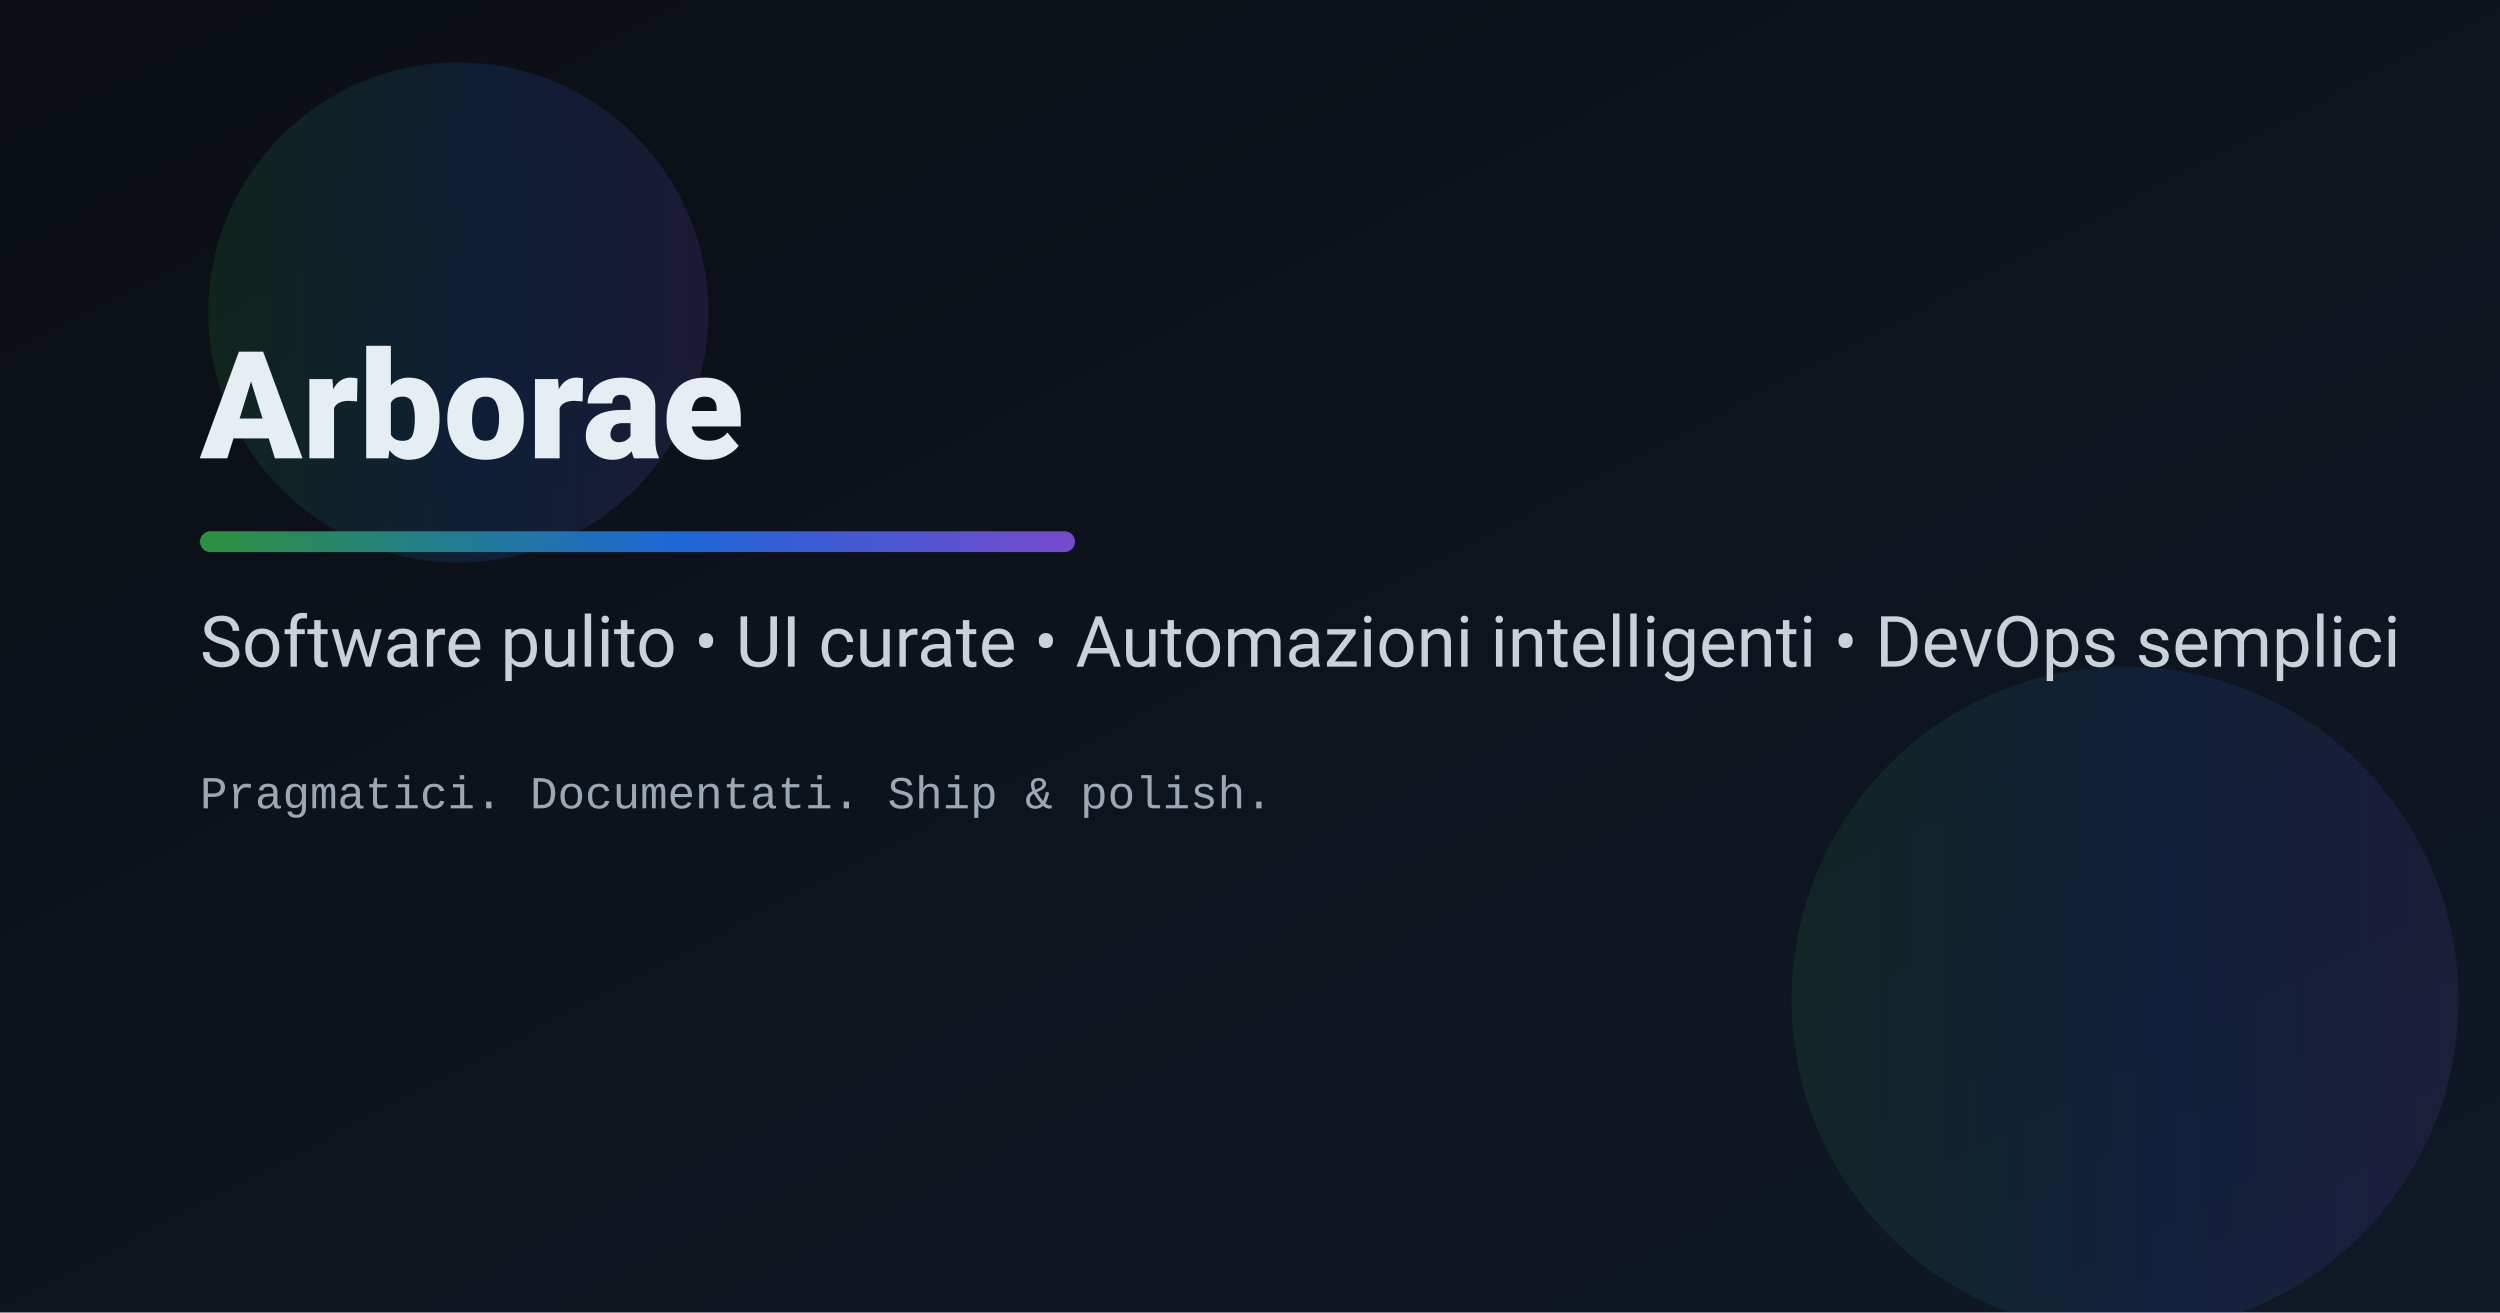
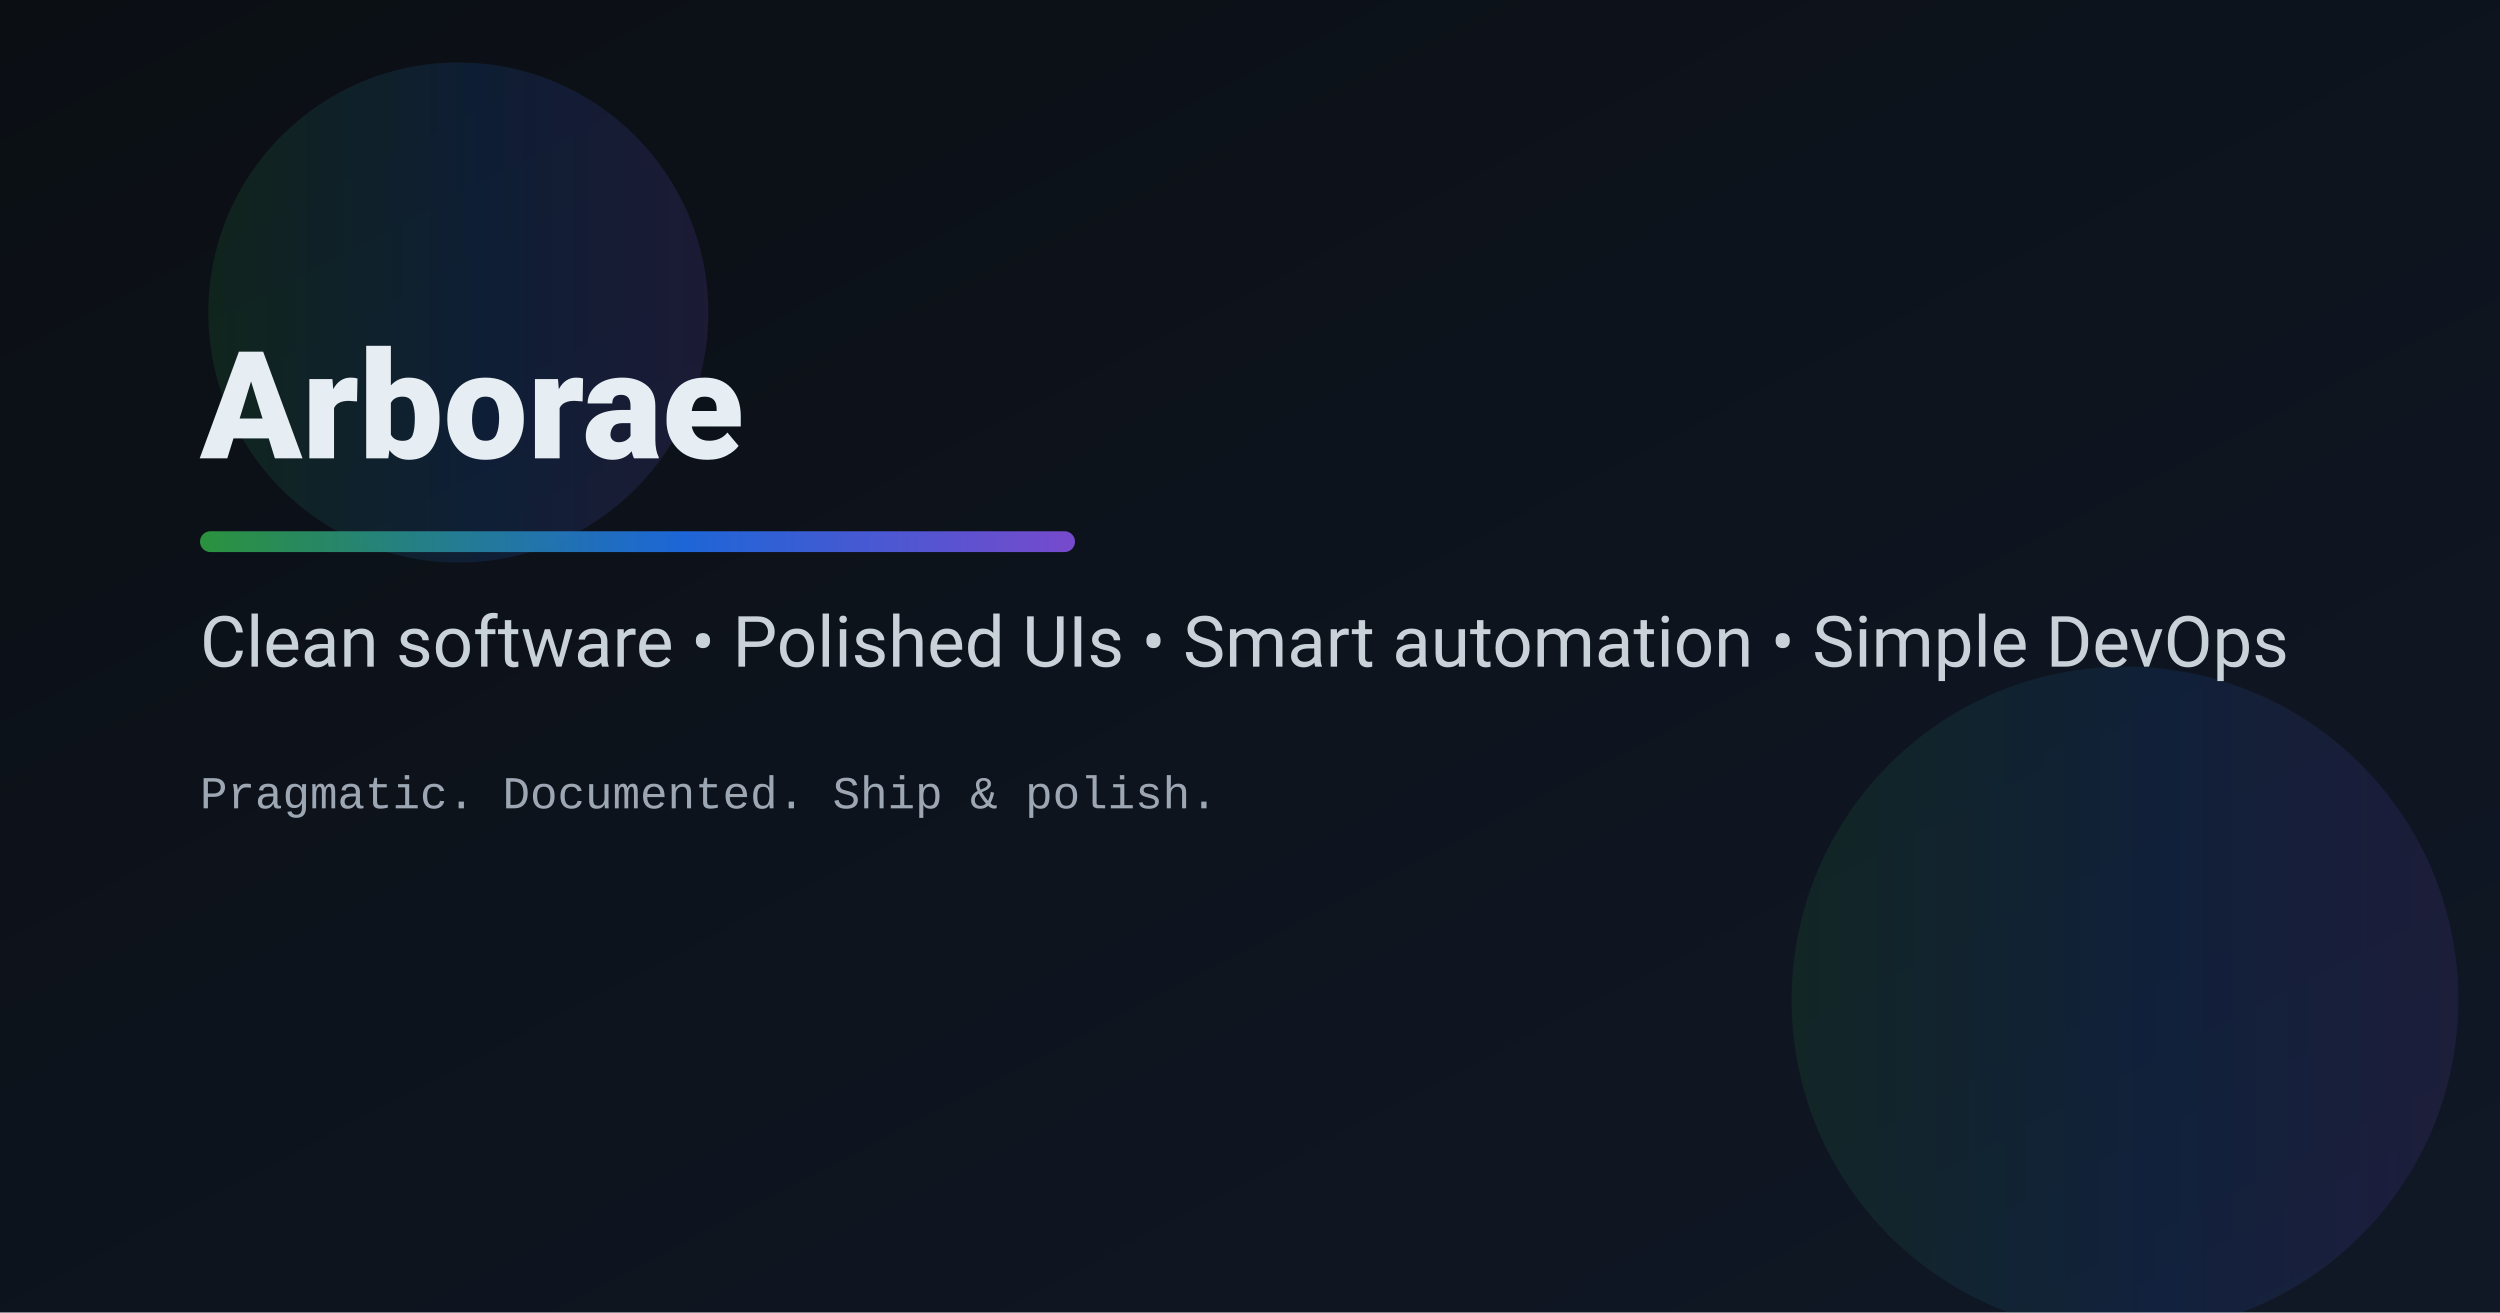
<svg xmlns="http://www.w3.org/2000/svg" width="1200" height="630" viewBox="0 0 1200 630">
  <defs>
    <linearGradient id="bg" x1="0" x2="1" y1="0" y2="1">
      <stop offset="0" stop-color="#0b0f14" />
      <stop offset="1" stop-color="#101826" />
    </linearGradient>
    <linearGradient id="acc" x1="0" x2="1" y1="0" y2="0">
      <stop offset="0" stop-color="#2ea043" />
      <stop offset="0.55" stop-color="#1f6feb" />
      <stop offset="1" stop-color="#8250df" />
    </linearGradient>
  </defs>
  <rect width="1200" height="630" fill="url(#bg)" />
  <circle cx="220" cy="150" r="120" fill="url(#acc)" opacity="0.14" />
  <circle cx="1020" cy="480" r="160" fill="url(#acc)" opacity="0.12" />
  <text x="96" y="220" font-family="ui-sans-serif, system-ui, -apple-system, Segoe UI, Roboto" font-size="72" font-weight="800" fill="#e6edf3">Arborae</text>
  <rect x="96" y="255" width="420" height="10" rx="5" fill="url(#acc)" opacity="0.9" />
-   <text x="96" y="320" font-family="ui-sans-serif, system-ui, -apple-system, Segoe UI, Roboto" font-size="34" fill="#c9d1d9">Software pulito • UI curate • Automazioni intelligenti • DevOps semplici</text>
-   <text x="96" y="388" font-family="ui-monospace, SFMono-Regular, Menlo, Monaco, Consolas, Liberation Mono, Courier New, monospace" font-size="22" fill="#9da7b3">Pragmatici. Documentati. Ship &amp; polish.</text>
+   <text x="96" y="320" font-family="ui-sans-serif, system-ui, -apple-system, Segoe UI, Roboto" font-size="34" fill="#c9d1d9">Clean software • Polished UIs • Smart automation • Simple DevOps</text>
+   <text x="96" y="388" font-family="ui-monospace, SFMono-Regular, Menlo, Monaco, Consolas, Liberation Mono, Courier New, monospace" font-size="22" fill="#9da7b3">Pragmatic. Documented. Ship &amp; polish.</text>
</svg>
